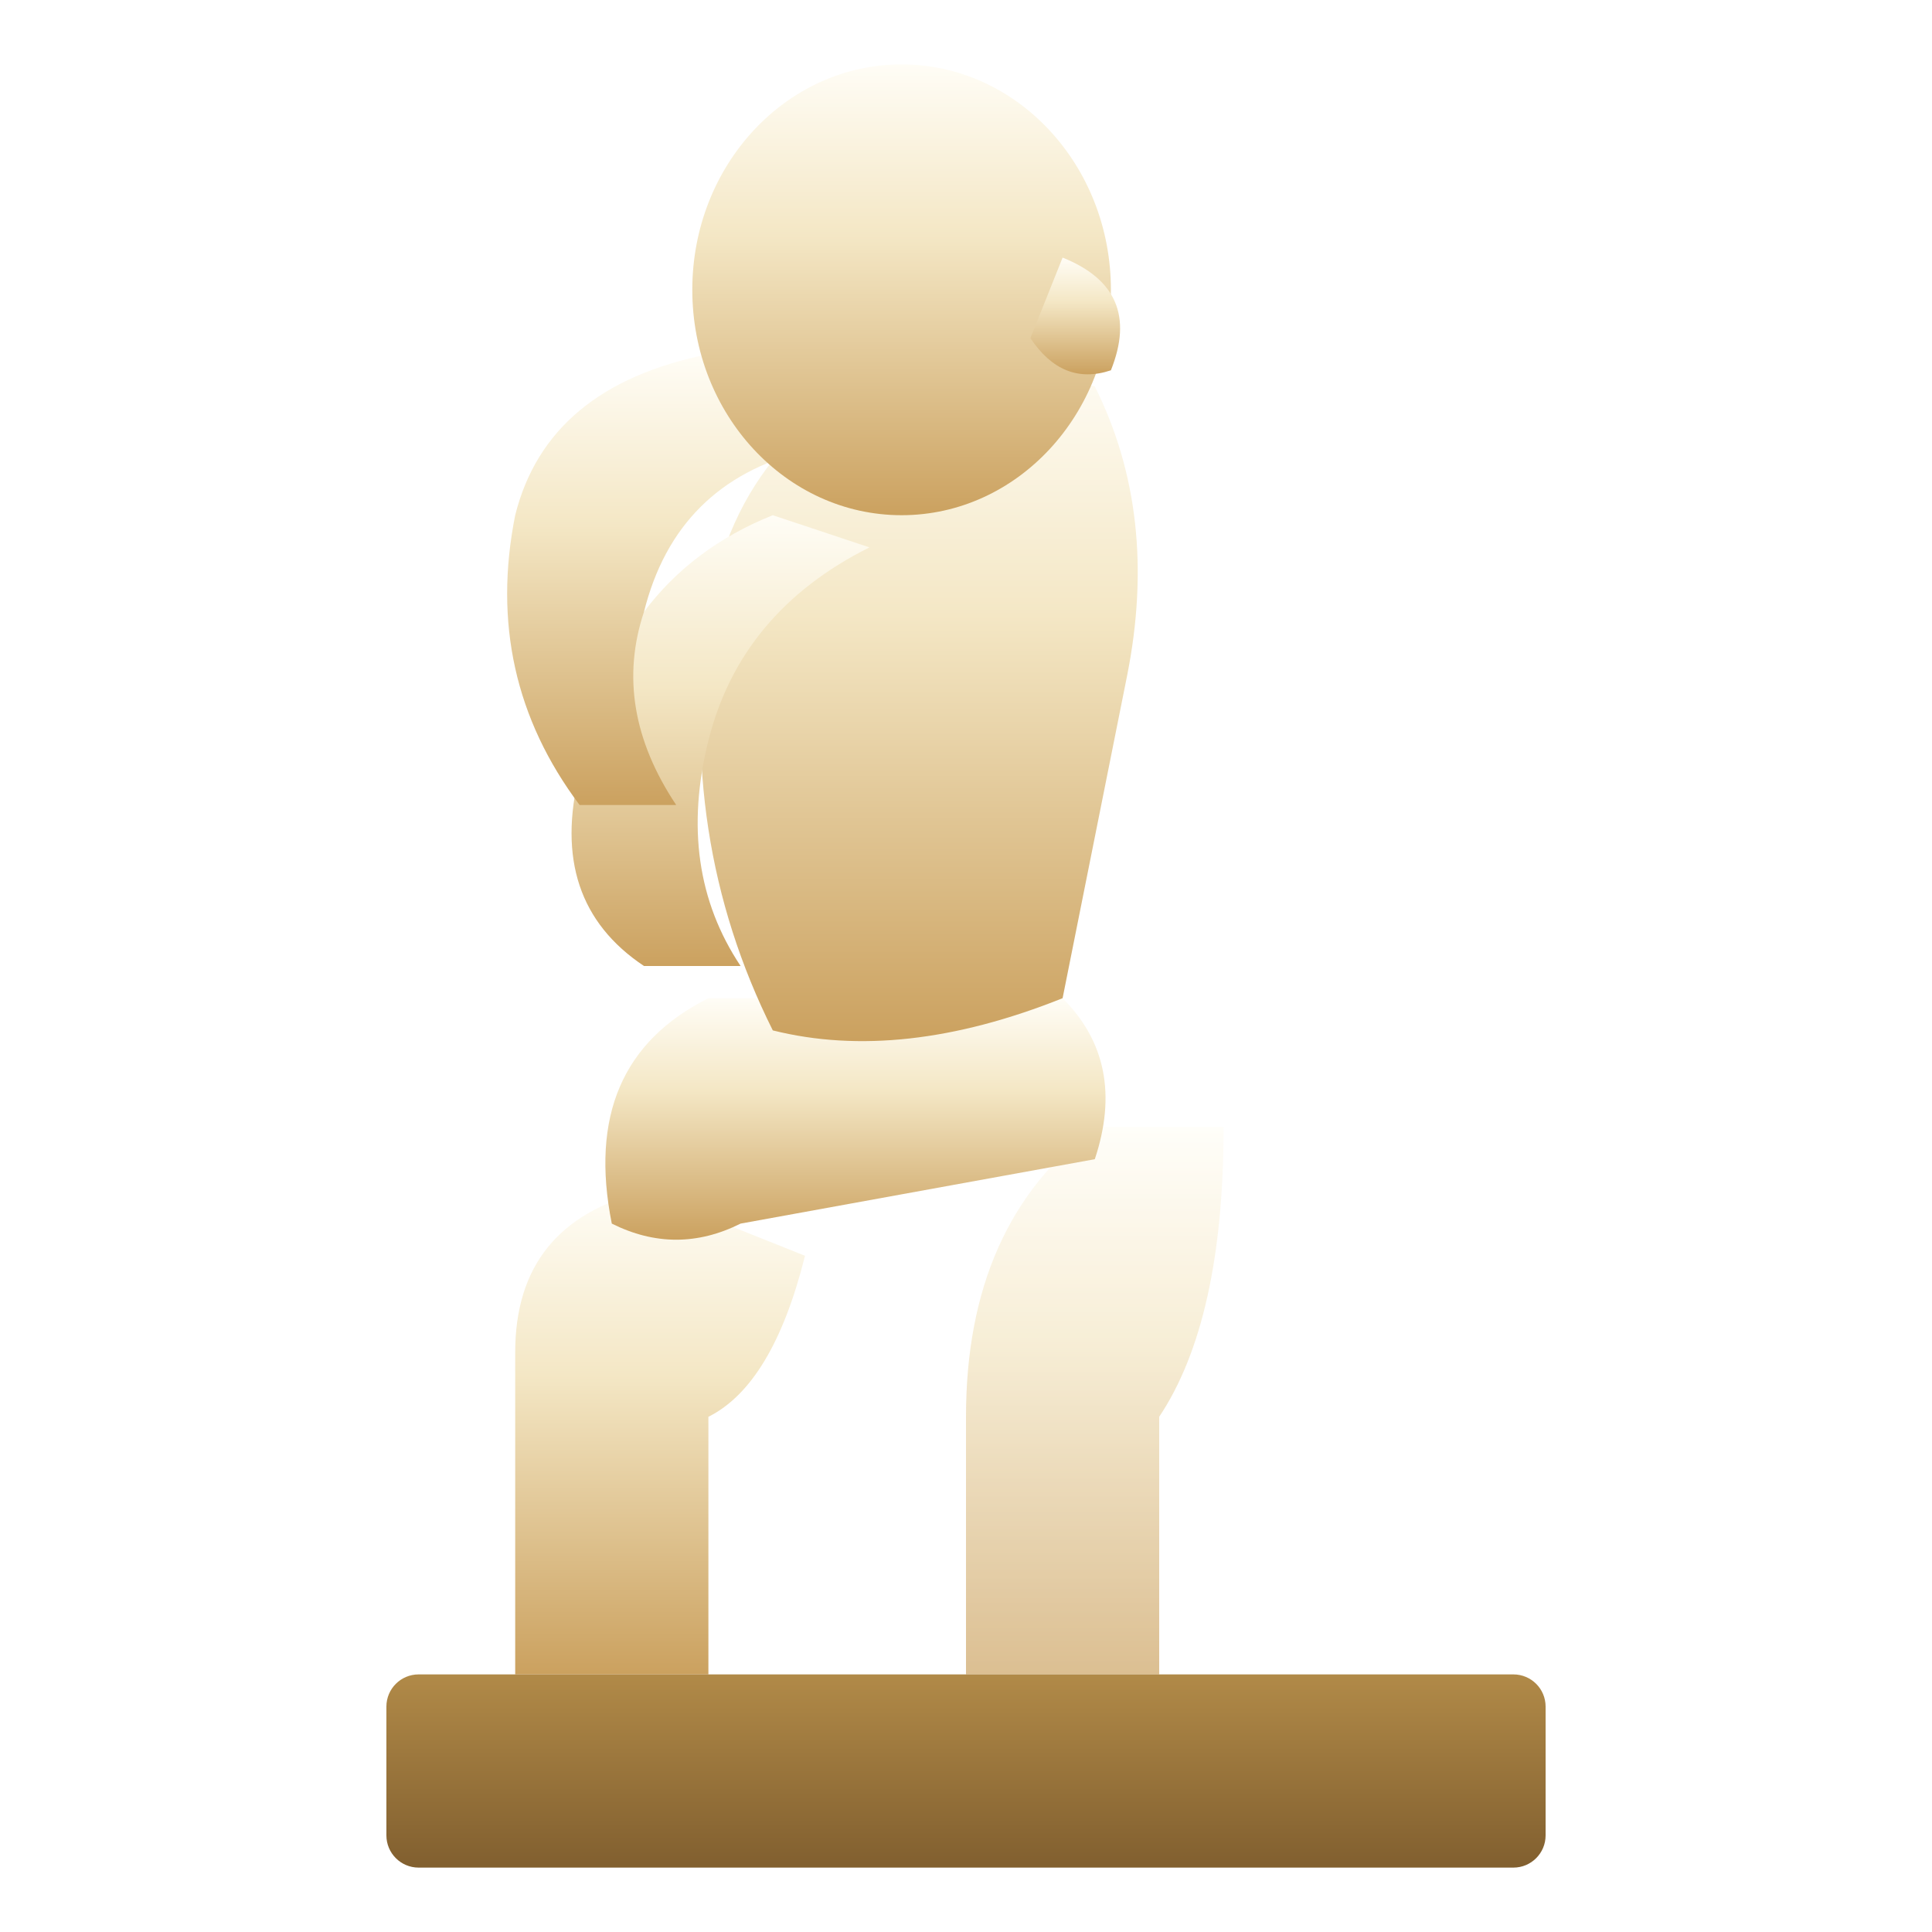
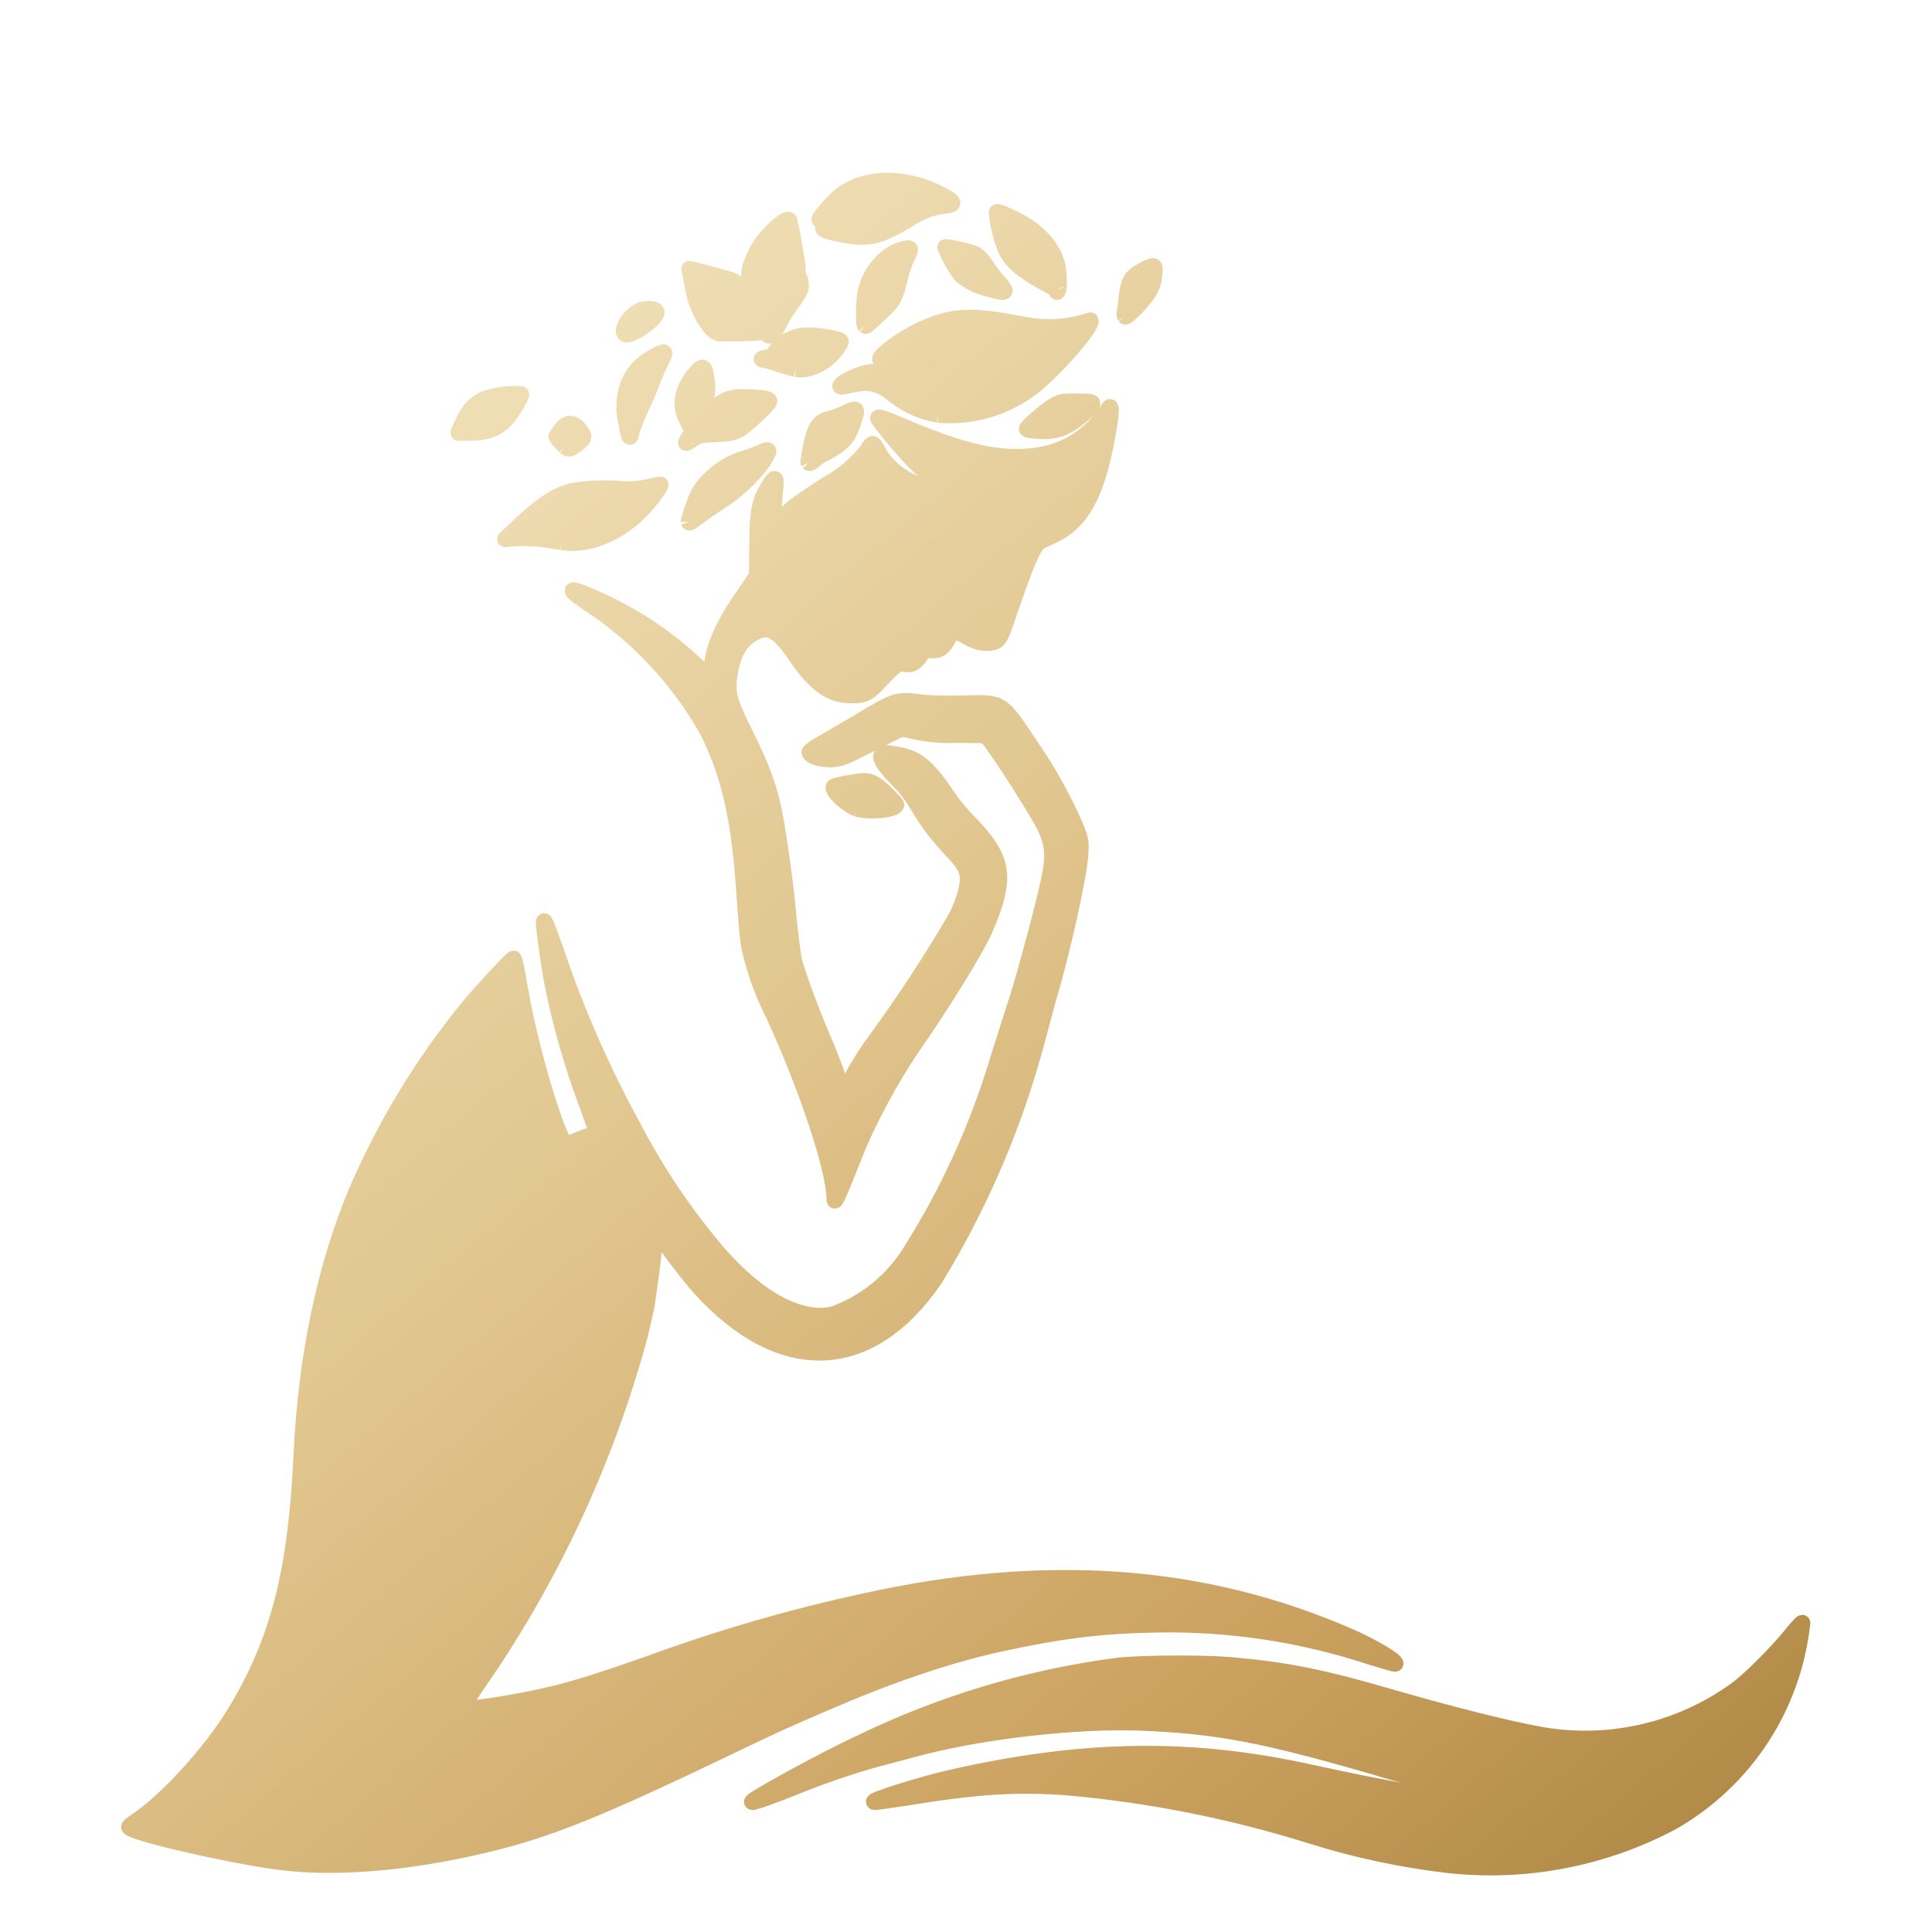
<svg xmlns="http://www.w3.org/2000/svg" width="512" height="512" viewBox="0 0 60 60">
+   <style>@media (prefers-color-scheme:light){.a{stop-color:#d9b874}.b{stop-color:#c39a55}.c{stop-color:#a8803f}.d{stop-color:#8a6630}}</style>
  <defs>
-     <linearGradient id="thinker" x1="0" y1="0" x2="0" y2="1">
-       <stop offset="0" stop-color="#fffdf6" />
-       <stop offset=".38" stop-color="#f4e7c5" />
-       <stop offset="1" stop-color="#cba15f" />
-     </linearGradient>
-     <linearGradient id="plinth" x1="0" y1="0" x2="0" y2="1">
-       <stop offset="0" stop-color="#b18a48" />
-       <stop offset="1" stop-color="#815f2f" />
+     <linearGradient id="g" gradientUnits="userSpaceOnUse" x1="8" y1="6" x2="52" y2="58">
+       <stop class="a" offset="0" stop-color="#f6e9c6" />
+       <stop class="b" offset=".45" stop-color="#e0c58d" />
+       <stop class="c" offset=".8" stop-color="#cba15f" />
+       <stop class="d" offset="1" stop-color="#b18a48" />
    </linearGradient>
  </defs>
-   <g fill="url(#thinker)">
-     <path d="M30 52 L30 44 Q30 38 34 35 L38 35 Q38 41 36 44 L36 52 Z" opacity=".68" />
-     <path d="M16 52 L16 42 Q16 38 20 37 L25 39 Q24 43 22 44 L22 52 Z" />
-     <path d="M19 38 Q18 33 22 31 L33 31 Q35 33 34 36 L23 38 Q21 39 19 38 Z" />
-     <path d="M24 32 Q21 26 22 19 Q23 13 29 11 L34 12 Q36 16 35 21 L33 31 Q28 33 24 32 Z" />
-     <path d="M24 16 Q19 18 18 24 Q17 28 20 30 L23 30 Q21 27 22 23 Q23 19 27 17 Z" />
-     <path d="M18 25 Q15 21 16 16 Q17 12 22 11 L25 14 Q21 15 20 19 Q19 22 21 25 Z" />
-     <ellipse cx="28" cy="9" rx="6.5" ry="7" />
-     <path d="M33 8 Q35.5 9 34.5 11.5 Q33 12 32 10.5 Z" />
-   </g>
-   <rect x="12" y="52" width="36" height="6" rx="1" fill="url(#plinth)" />
+   <path fill="url(#g)" stroke="url(#g)" stroke-width=".5" stroke-linejoin="round" d="M44.98 57.92a23 23 0 0 1-4.26-.91 36 36 0 0 0-7.53-1.5c-1.6-.12-2.83-.05-5.13.33-.48.07-.89.13-.91.12-.13-.04 1.49-.55 2.43-.76 4.08-.92 7.4-.97 11.08-.16 3.86.84 5.61 1.06 7.16.93q1.05-.09.06-.13a23 23 0 0 1-5.21-.98c-3.42-.99-4.85-1.26-7.16-1.36-2.1-.09-5.17.27-7.22.84l-1.09.29c-.6.16-1.62.5-2.41.82-.71.29-1.38.53-1.43.51-.1-.03 2.25-1.32 3.36-1.83a26 26 0 0 1 8.01-2.4c.72-.08 2.61-.09 3.45-.02 1.75.15 2.89.38 5.01 1 1.84.53 3.61.98 4.67 1.17a8 8 0 0 0 6.07-1.41c.39-.28 1.25-1.14 1.67-1.66.18-.23.35-.41.37-.41a8.1 8.1 0 0 1-4.05 6.19 12 12 0 0 1-6.94 1.33m-36.15-.08c-1.48-.17-4.76-.92-4.82-1.1q.01-.04.16-.14c.96-.62 2.37-2.16 3.13-3.41 1.35-2.23 1.9-4.37 2.07-8.08.14-2.94.71-5.7 1.66-8a24 24 0 0 1 3.55-5.87c.42-.5 1.32-1.47 1.37-1.47.02 0 .1.35.17.78.25 1.56.91 3.93 1.33 4.82.1.22.1.22.32.11q.58-.26.7-.21c.13.03.13.05-.24-.98a24 24 0 0 1-1.08-3.79c-.1-.52-.26-1.67-.26-1.84 0-.15.07.02.39.92a34 34 0 0 0 2.37 5.4 21 21 0 0 0 2.63 3.91c1.26 1.46 2.58 2.17 3.6 1.93a4.7 4.7 0 0 0 2.38-1.92 24 24 0 0 0 2.73-5.98l.62-1.95c.22-.67.82-2.92.95-3.55.23-1.07.16-1.38-.55-2.51a33 33 0 0 0-1.21-1.85l-.18-.23-.91-.01a5 5 0 0 1-1.31-.11l-.4-.09-.94.47c-.93.47-.94.47-1.25.49-.31.01-.64-.09-.67-.22-.01-.02.17-.15.39-.27l1.09-.64c1.18-.71 1.24-.73 1.93-.64.34.04.68.05 1.33.04 1.27-.04 1.2-.07 2.13 1.32a15 15 0 0 1 1.42 2.57c.14.37.14.38.12.79-.04.65-.56 3.03-.97 4.38l-.35 1.3a28 28 0 0 1-3.2 7.51c-2.01 2.94-4.77 3.05-7.29.28-.18-.2-.55-.67-.84-1.05a6 6 0 0 0-.54-.67c-.02.01-.05.25-.06.53-.02.28-.07.71-.11.95l-.09.65c-.01.13-.13.65-.26 1.17a35 35 0 0 1-5.06 10.79l-.44.67c0 .11 1.76-.16 2.93-.45.78-.2 1.35-.38 2.9-.92a50 50 0 0 1 6.69-1.94c5.6-1.24 10.5-.89 15.04 1.09.54.23 1.27.64 1.39.78.09.1.14.11-.7-.14a20 20 0 0 0-6.69-1.01c-1.72.03-3 .19-4.91.61-1.61.36-3.34.95-5.29 1.79-1.44.62-1.68.73-3.28 1.5-3.61 1.73-5.21 2.39-6.92 2.83-2.43.63-4.85.87-6.67.66m17.09-20.58c0-.9-.81-3.38-1.87-5.7a9 9 0 0 1-.77-2.11c-.06-.31-.08-.57-.18-1.97-.16-2.16-.47-3.49-1.15-4.83a11.5 11.5 0 0 0-3.73-3.95q-.91-.62.09-.19a11 11 0 0 1 3.81 2.65l-.01-.26c-.04-.6.29-1.4.92-2.31l.27-.4.21-.31.01-.92c0-1.03.06-1.38.35-1.85q.27-.47.21.01a7 7 0 0 0-.04 1.26c.04.09.05.08.19-.15.08-.13.22-.31.32-.4.19-.16.26-.21 1.17-.81a4 4 0 0 0 1.23-1.05c.15-.25.16-.25.33.07.36.67 1.22 1.16 2.24 1.28q.86.09.21-.13c-.59-.2-.98-.46-1.51-1.04-.38-.41-.94-1.11-.95-1.16 0-.06.16-.01.86.29 1.81.77 2.92 1.01 3.98.88a3.1 3.1 0 0 0 2.31-1.46q.13-.22.04.41c-.32 2.09-.81 3.07-1.75 3.51l-.42.2c-.18.09-.43.68-.92 2.11-.33.97-.34 1-.65 1.03-.26.02-.43-.03-.79-.24l-.31-.15c-.02 0-.09.11-.16.24-.17.32-.3.41-.56.38-.19-.02-.19-.02-.31.16-.17.24-.28.3-.47.27-.23-.04-.34.04-.75.48-.42.46-.54.51-1.02.49-.6-.03-1.05-.37-1.64-1.23-.52-.76-.81-.94-1.23-.74-.45.22-.7.6-.81 1.24-.11.66-.06.86.46 1.91.54 1.08.78 1.73.94 2.61.11.56.34 2.21.38 2.74.05.55.14 1.33.2 1.68.05.26.51 1.54.85 2.33a21 21 0 0 1 .7 1.84q.04-.02.1-.17c.13-.33.56-1.05.9-1.5a44 44 0 0 0 2.49-3.8c.22-.43.37-.91.37-1.21 0-.27-.12-.48-.48-.86-.47-.5-.76-.88-1.06-1.39a4 4 0 0 0-.63-.82q-.89-.9-.27-.82c.86.11 1.12.31 1.92 1.5.1.14.37.46.61.7 1.04 1.09 1.12 1.66.44 3.25-.24.56-1.26 2.23-2.24 3.64-.68.99-1.41 2.35-1.81 3.37-.45 1.14-.62 1.53-.62 1.4m.69-12.15c-.32-.12-.76-.53-.72-.67.02-.04.68-.17.92-.18s.42.1.73.41c.16.16.29.3.29.32 0 .16-.86.24-1.22.12m-9.16-8.27a6 6 0 0 0-1.38-.13l-.38.03.39-.37c.72-.68 1.18-.99 1.69-1.12a6 6 0 0 1 1.51-.06 3 3 0 0 0 .89-.07c.18-.05.33-.07.34-.07.03.03-.28.46-.54.74-.72.77-1.69 1.17-2.52 1.05m3.94-.63c0-.1.2-.67.3-.87.24-.45.83-.92 1.37-1.08q.34-.1.64-.24c.22-.09.21-.03-.01.32a5 5 0 0 1-1.35 1.25c-.34.22-.67.46-.75.52q-.18.16-.2.1m3.72-1.84c-.01-.02.02-.21.06-.42.12-.66.27-.89.62-.95.1-.02.3-.09.44-.16.41-.19.41-.18.27.26-.16.5-.33.69-.88.97-.13.06-.26.15-.29.18-.08.09-.19.15-.22.12m-7.56-.5-.18-.19-.09-.12.09-.14q.31-.49.65-.05c.14.18.13.24-.05.38-.25.2-.3.22-.42.12m3.77-.16c.06-.15.66-.89.86-1.05.36-.28.57-.35 1.1-.32.48.03.61.05.61.12 0 .09-.77.8-.97.9-.17.08-.28.1-.7.12-.44.02-.51.03-.65.12-.28.18-.28.18-.25.11m-1.86-.56a2 2 0 0 1 0-1.04q.17-.68.88-1.05c.33-.18.35-.16.2.14-.08.15-.2.43-.28.63-.07.2-.24.6-.38.89-.13.3-.25.61-.27.69-.04.26-.08.2-.15-.26m-5.22.29c0-.01.06-.17.15-.34q.25-.57.73-.73a3 3 0 0 1 1.06-.13c.05.04-.37.71-.53.85-.28.24-.49.32-.96.35zm17.86-.07q-.2-.02-.21-.05c0-.07.66-.63.87-.74s.26-.11.67-.11c.24 0 .46.01.47.02q.1.09-.32.42c-.54.43-.82.52-1.48.46m-10.79-.38q-.33-.68.31-1.42c.21-.24.26-.21.32.2s.03.59-.2.93c-.08.14-.18.31-.21.39-.08.2-.09.19-.22-.1m7.83-.11a3 3 0 0 1-1.37-.61c-.46-.37-.75-.44-1.29-.33-.4.09-.43.09-.34-.01s.56-.31.81-.36c.12-.02.71-.04 1.32-.04 1.08 0 1.53-.03 1.87-.13.14-.04.07-.05-.56-.05a20 20 0 0 1-1.98-.14c-.31 0-.34-.05-.13-.24a5 5 0 0 1 1.81-.99c.64-.17 1.2-.15 2.49.1a4 4 0 0 0 2.09-.13c.12.12-1.01 1.44-1.73 2.02a4.2 4.2 0 0 1-2.99.91m-4.43-1.42-.52-.15a3 3 0 0 0-.48-.14q-.1 0-.02-.04l.17-.04a.2.2 0 0 0 .17-.09q.34-.53.97-.58c.34-.02 1.08.1 1.11.18.01.03-.08.17-.19.31-.3.38-.79.61-1.21.55m-5.31-1.1c-.13-.16.23-.65.54-.74.22-.05.45-.02.45.08 0 .22-.87.81-.99.66m4.43.02-.08-.27a8 8 0 0 0-.28-.77c-.28-.72-.28-.93.06-1.57.22-.43.87-1.04.98-.93l.08.37.12.68c.03.17.06.4.06.5q0 .18.03.21c.06.04.09.29.05.4-.02.06-.15.26-.28.44a4 4 0 0 0-.36.58q-.27.54-.38.36m-1.55-.04c-.25-.11-.6-.7-.72-1.22l-.15-.77.52.13.68.19c.27.06.38.19.72.86.31.58.36.74.29.78-.06.04-1.26.06-1.34.03m4.58-.23c-.04-.04-.03-.72.01-.97.12-.7.67-1.32 1.27-1.42.16-.02.16.01.01.31-.07.13-.17.43-.22.66-.14.58-.17.64-.61 1.05s-.42.4-.46.37m8.08-.28q-.03-.05-.01-.12l.06-.46c.06-.55.14-.67.59-.9.28-.14.3-.12.27.16-.03.38-.17.62-.55 1.02q-.33.34-.36.3m-4.26-.87a2 2 0 0 1-.83-.41 4 4 0 0 1-.49-.87c.04-.03.78.14.94.22q.13.08.31.33c.09.14.26.37.38.51.33.37.3.39-.31.22m2.11.05q-.03-.06-.17-.13c-.84-.44-1.25-.78-1.4-1.18a4 4 0 0 1-.26-1.11c.04-.04.66.25.96.45.49.33.82.77.92 1.22.08.38.04.99-.05.75M26.1 7.27c-.39-.08-.54-.13-.54-.19 0-.02.22-.16.49-.31l.43-.24-.53.16c-.26.08-.48.14-.5.13-.02-.03.24-.35.51-.62.71-.7 2.02-.78 3.2-.19.47.24.53.33.24.37-.51.06-.71.14-1.27.48-.85.51-1.21.58-2.03.41" />
</svg>
